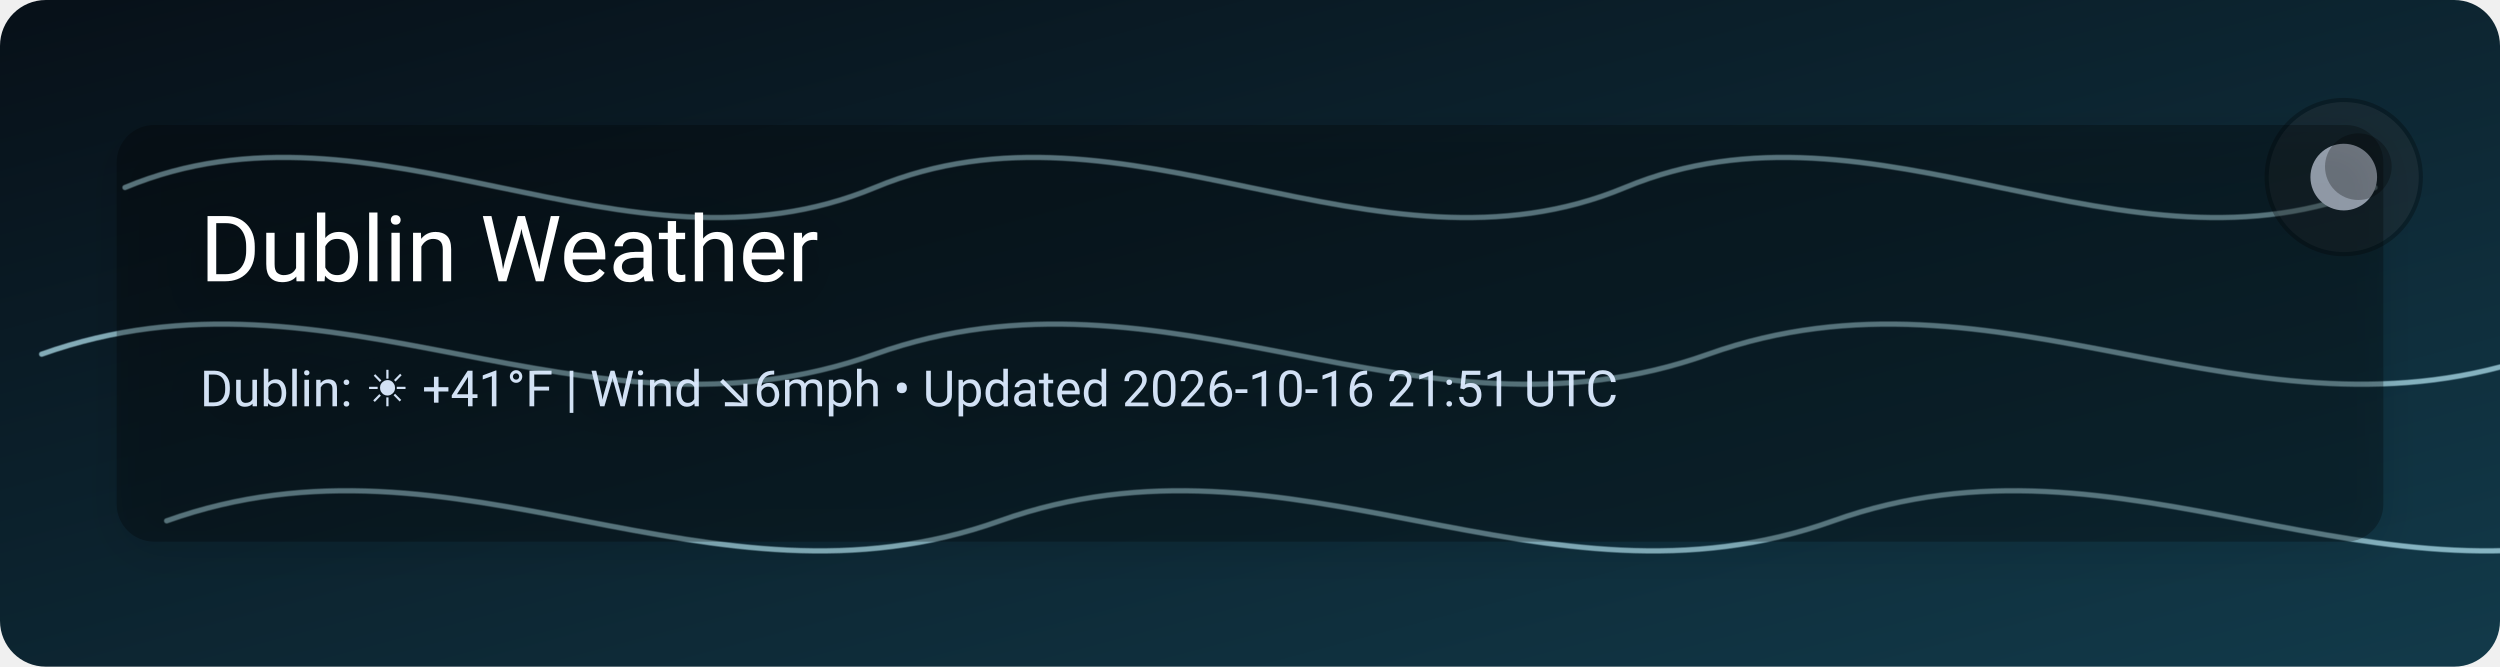
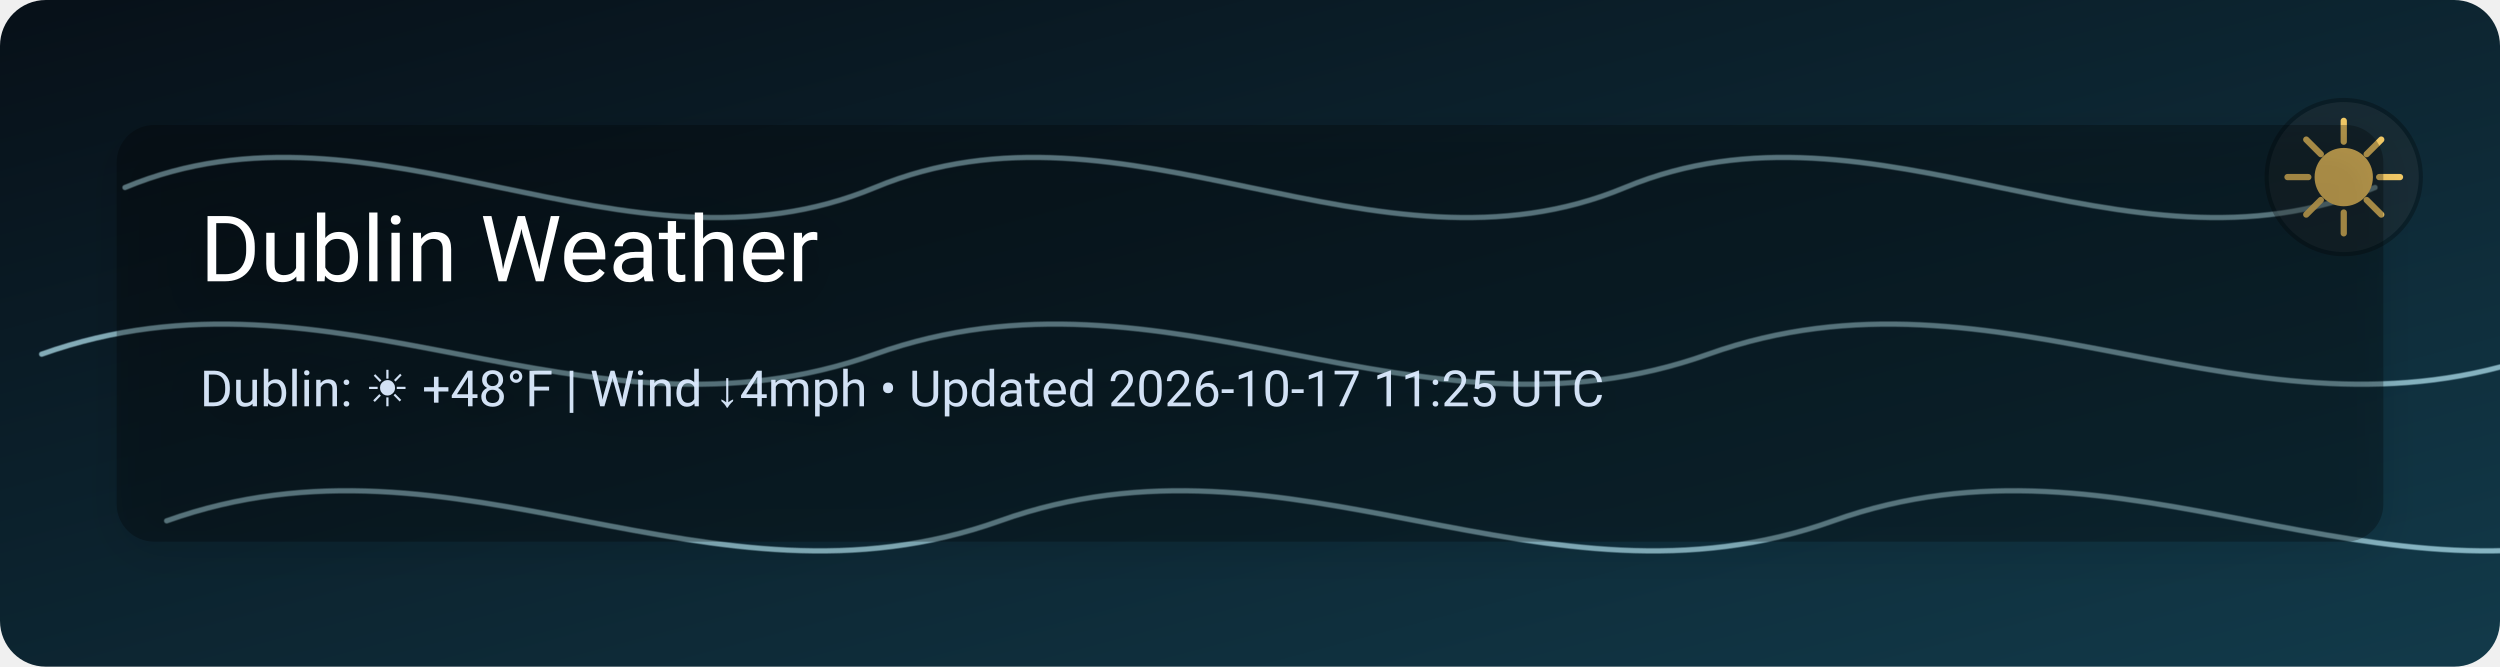
<svg xmlns="http://www.w3.org/2000/svg" width="1200" height="320" viewBox="0 0 1200 320">
  <defs>
    <linearGradient id="g" x1="0" y1="0" x2="1" y2="1">
      <stop offset="0" stop-color="#071018" />
      <stop offset="1" stop-color="#123a4a" />
    </linearGradient>
    <filter id="shadow" x="-20%" y="-20%" width="140%" height="140%">
      <feDropShadow dx="0" dy="6" stdDeviation="10" flood-color="#000" flood-opacity="0.35" />
    </filter>
  </defs>
  <style>
    .title { font: 44px system-ui, -apple-system, Segoe UI, Roboto, Arial; fill: #fff; }
    .sub   { font: 24px system-ui, -apple-system, Segoe UI, Roboto, Arial; fill: #dbeafe; opacity: .95; }
    .card  { fill: rgba(0,0,0,0.28); }

    @keyframes scrollDown { from { transform: translateY(-320px); } to { transform: translateY(0px); } }
    @keyframes scrollRight{ from { transform: translateX(-600px); } to { transform: translateX(0px); } }
    @keyframes scrollLeft { from { transform: translateX(0px); } to { transform: translateX(-600px); } }
    @keyframes driftDiag  { from { transform: translate(-180px,-140px); } to { transform: translate(180px,140px); } }
    @keyframes flash { 0%,90%,100% { opacity: 0; } 91%,93% { opacity: .65; } 94% { opacity: .1; } 95% { opacity: .45; } }

    .layerSlow  { opacity: .22; }
    .layerMed   { opacity: .30; }
    .layerFast  { opacity: .40; }

    .rainSlow { animation: scrollDown 2.6s linear infinite; }
    .rainMed  { animation: scrollDown 1.7s linear infinite; }
    .rainFast { animation: scrollDown 1.1s linear infinite; }

    .windSlow { animation: scrollRight 7.2s linear infinite; }
    .windMed  { animation: scrollRight 4.8s linear infinite; }
    .windFast { animation: scrollRight 3.2s linear infinite; }

    .fogSlow  { animation: scrollLeft 18s ease-in-out infinite; }
    .fogMed   { animation: scrollLeft 12s ease-in-out infinite; }
    .fogFast  { animation: scrollLeft 8s  ease-in-out infinite; }

    .snowSlow { animation: driftDiag 10s linear infinite; }
    .snowMed  { animation: driftDiag 7s  linear infinite; }
    .snowFast { animation: driftDiag 5s  linear infinite; }

    .flash { animation: flash 4.8s infinite; }

    /* Badge subtle float */
    @keyframes bob { 0%,100% { transform: translateY(0px); } 50% { transform: translateY(3px); } }
    .badge { animation: bob 2.8s ease-in-out infinite; }
  </style>
  <rect width="1200" height="320" rx="22" fill="url(#g)" />
  <g class="layerSlow windSlow" fill="none" stroke="#bff3ff" stroke-width="3" stroke-linecap="round">
    <path d="M 60 90 C 180 40, 300 140, 420 90 S 660 140, 780 90 S 1020 140, 1140 90" />
    <path d="M 20 170 C 160 120, 280 220, 420 170 S 680 220, 820 170 S 1080 220, 1220 170" />
    <path d="M 80 250 C 220 200, 340 300, 480 250 S 740 300, 880 250 S 1140 300, 1280 250" />
  </g>
  <g class="layerMed windMed" fill="none" stroke="#bff3ff" stroke-width="2.5" stroke-linecap="round">
    <path d="M 60 90 C 180 40, 300 140, 420 90 S 660 140, 780 90 S 1020 140, 1140 90" />
    <path d="M 20 170 C 160 120, 280 220, 420 170 S 680 220, 820 170 S 1080 220, 1220 170" />
    <path d="M 80 250 C 220 200, 340 300, 480 250 S 740 300, 880 250 S 1140 300, 1280 250" />
  </g>
  <g class="layerFast windFast" fill="none" stroke="#bff3ff" stroke-width="2" stroke-linecap="round">
    <path d="M 60 90 C 180 40, 300 140, 420 90 S 660 140, 780 90 S 1020 140, 1140 90" />
    <path d="M 20 170 C 160 120, 280 220, 420 170 S 680 220, 820 170 S 1080 220, 1220 170" />
    <path d="M 80 250 C 220 200, 340 300, 480 250 S 740 300, 880 250 S 1140 300, 1280 250" />
  </g>
  <g class="badge">
    <circle cx="1125" cy="85" r="38" fill="rgba(0,0,0,0.28)" />
    <circle cx="1125" cy="85" r="36" fill="rgba(255,255,255,0.06)" />
  </g>
  <g class="badge">
-     <circle cx="1125" cy="85" r="16" fill="#dbeafe" />
-     <circle cx="1132" cy="80" r="16" fill="rgba(0,0,0,0.28)" />
+     <circle cx="1125" cy="85" r="14" fill="#ffd36a" />
+     <g stroke="#ffd36a" stroke-width="3" stroke-linecap="round" opacity="0.95">
+       <line x1="1125" y1="58" x2="1125" y2="68" />
+       <line x1="1125" y1="102" x2="1125" y2="112" />
+       <line x1="1098" y1="85" x2="1108" y2="85" />
+       <line x1="1142" y1="85" x2="1152" y2="85" />
+       <line x1="1107" y1="67" x2="1114" y2="74" />
+       <line x1="1136" y1="96" x2="1143" y2="103" />
+       <line x1="1136" y1="74" x2="1143" y2="67" />
+       <line x1="1107" y1="103" x2="1114" y2="96" />
+     </g>
  </g>
  <g filter="url(#shadow)">
    <rect x="56" y="60" width="1088" height="200" rx="18" class="card" />
    <text x="96" y="135" class="title">Dublin Weather</text>
-     <text x="96" y="195" class="sub">Dublin: ☀️  +41°F | Wind ↘6mph • Updated 2026-10-16 21:51 UTC</text>
+     <text x="96" y="195" class="sub">Dublin: ☀️  +48°F | Wind ↓4mph • Updated 2026-10-17 11:25 UTC</text>
  </g>
</svg>
